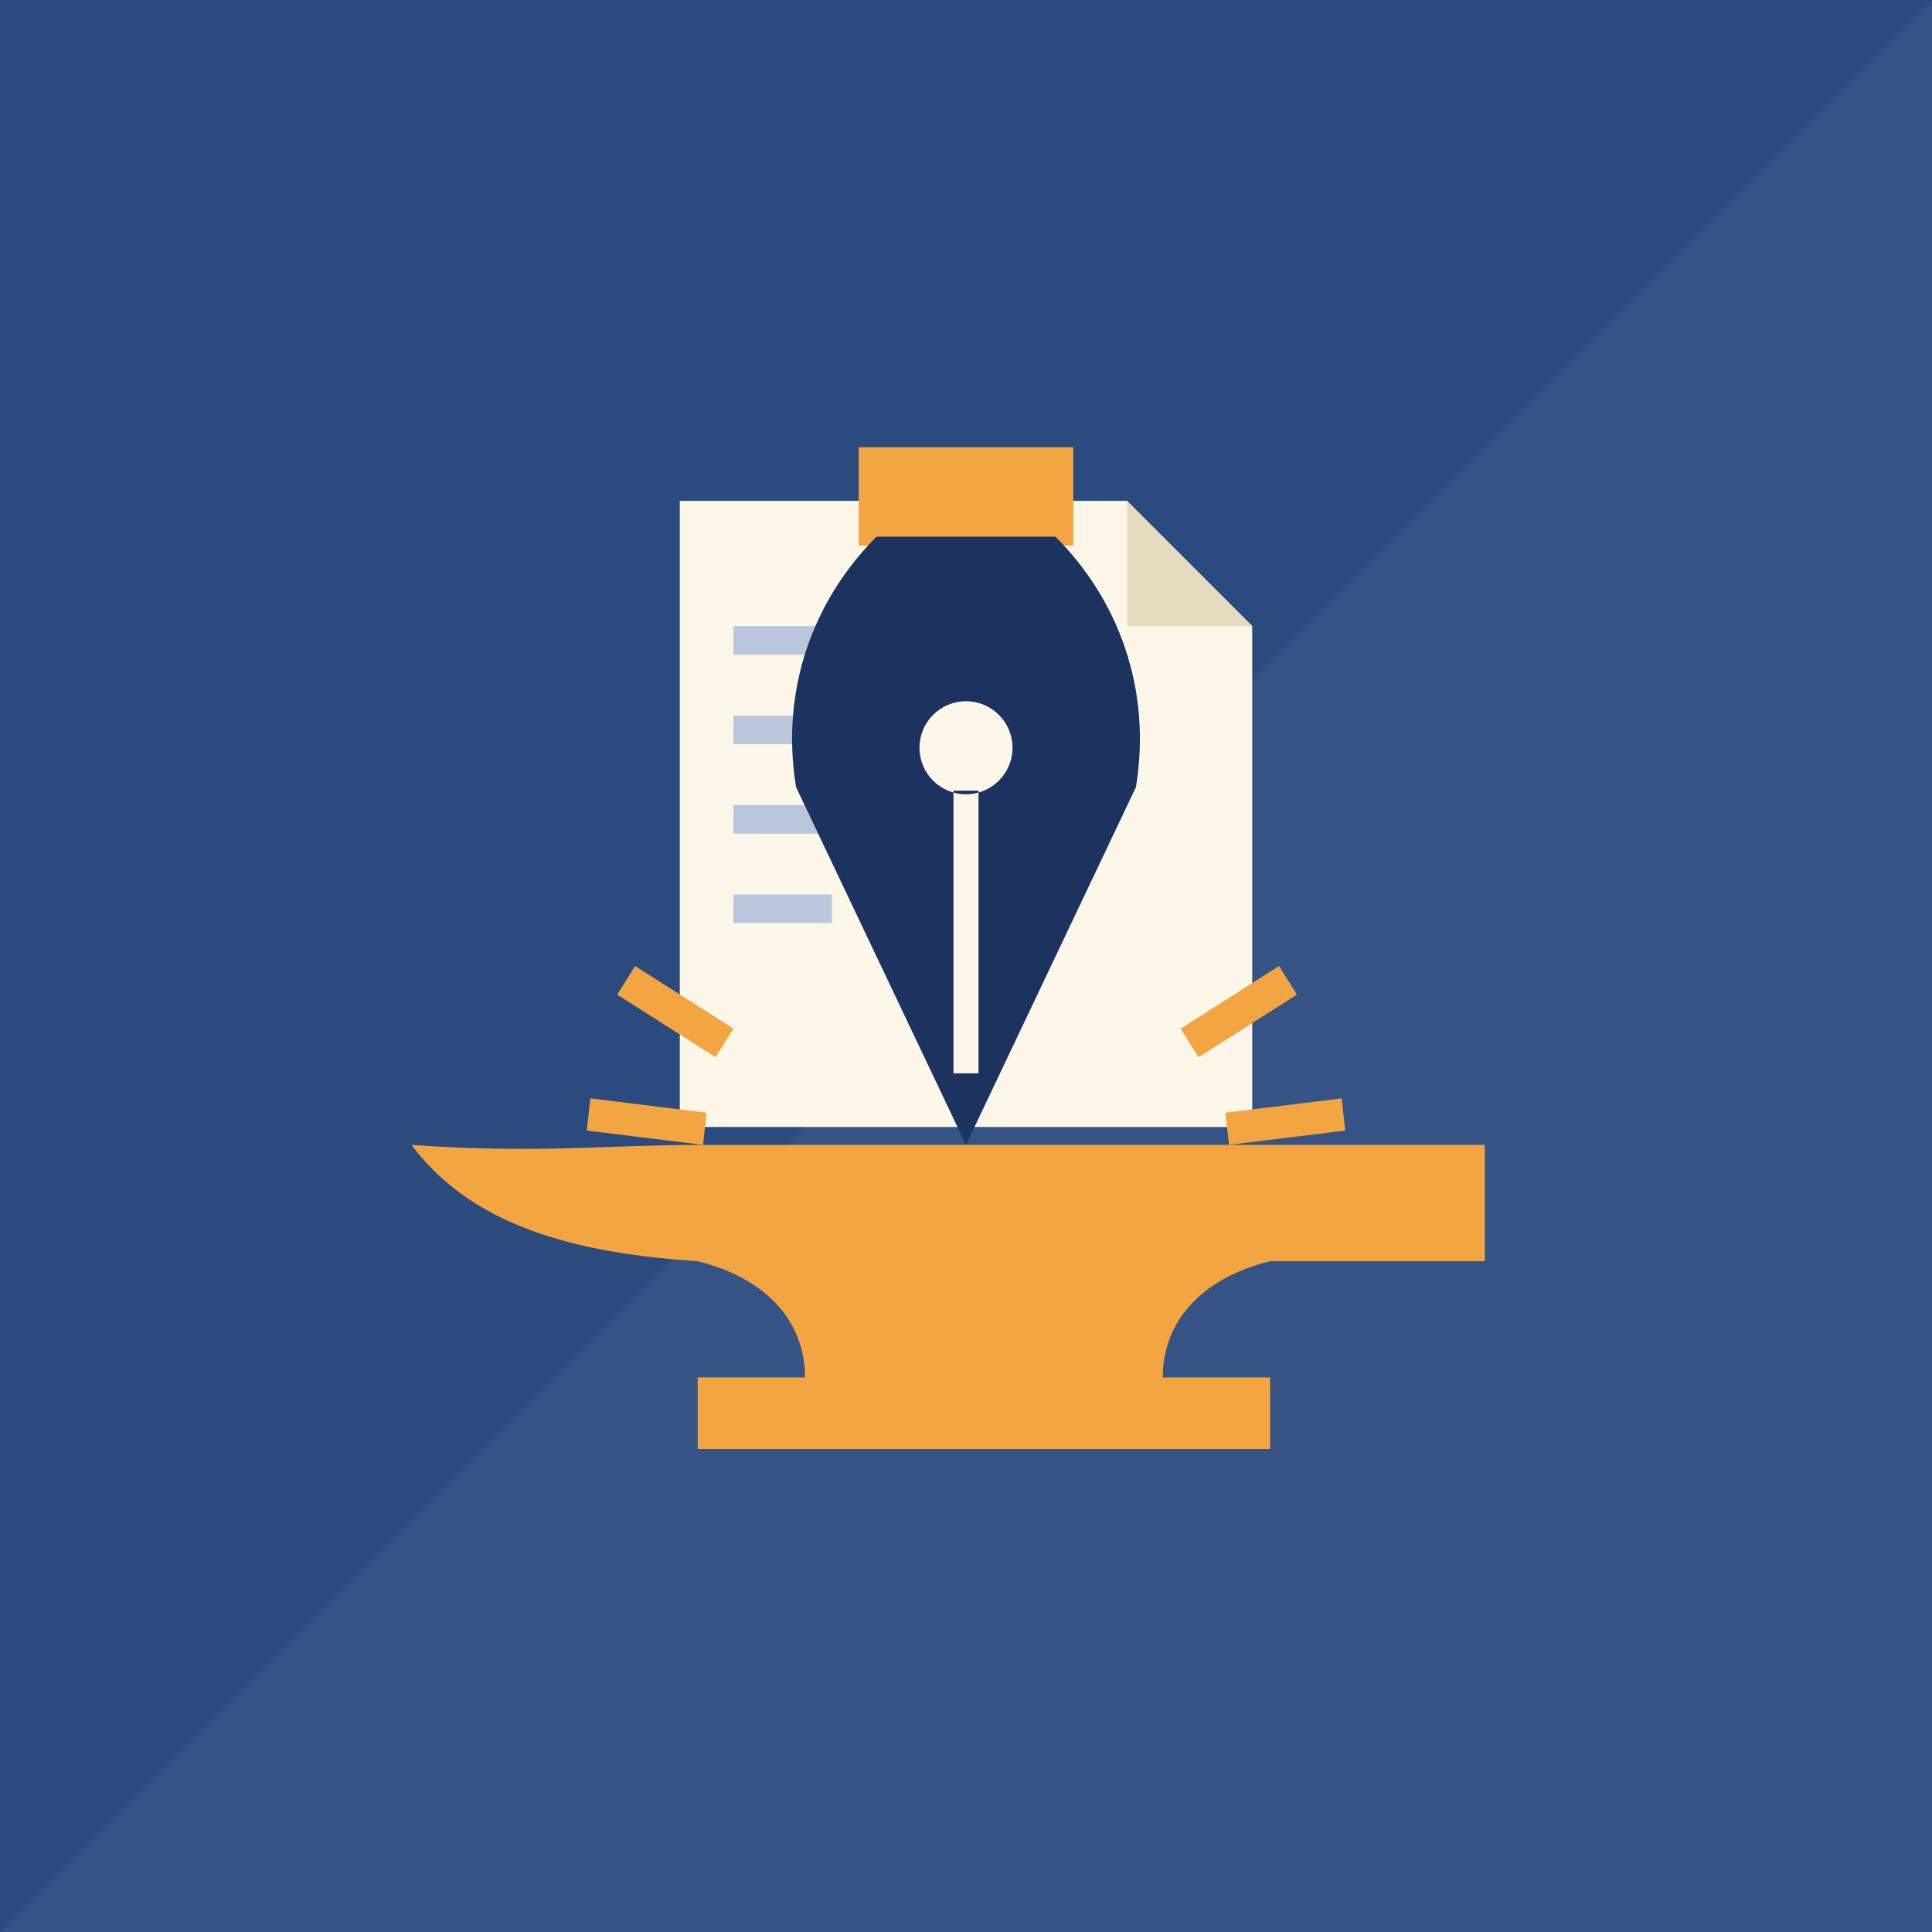
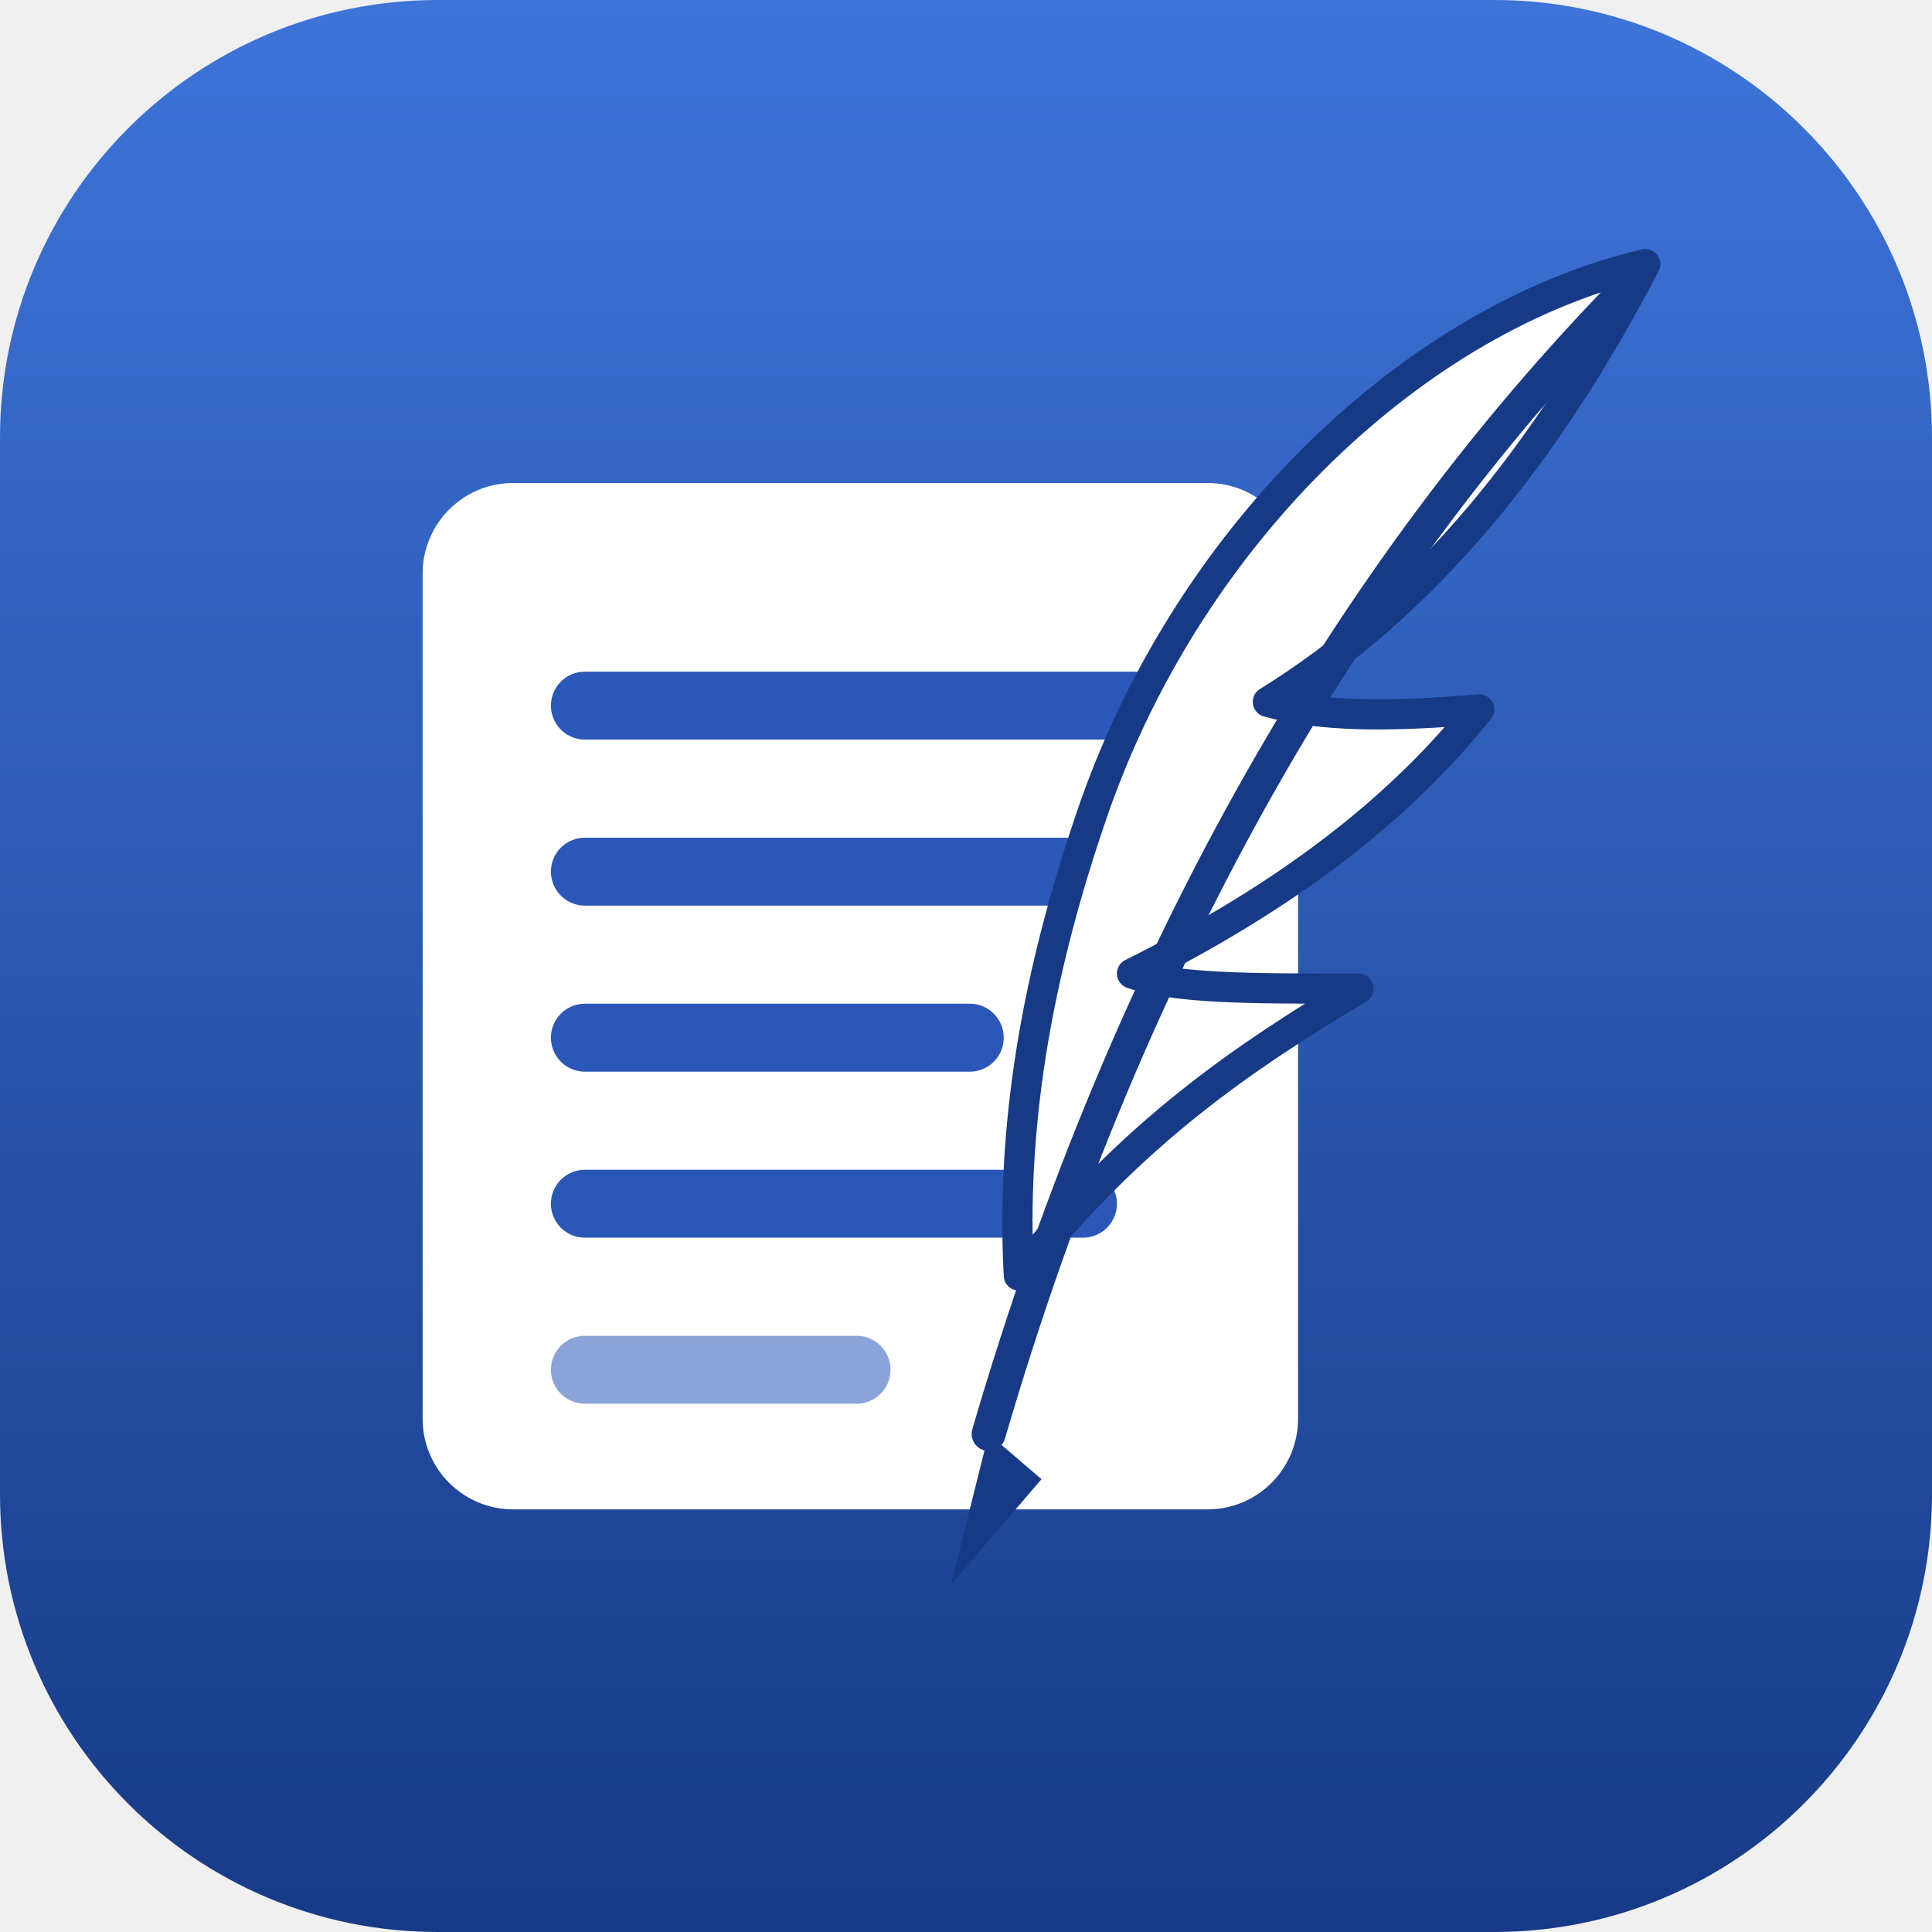
- <svg xmlns="http://www.w3.org/2000/svg" width="1024" height="1024" viewBox="0 0 108 108">
+ <svg xmlns="http://www.w3.org/2000/svg" viewBox="0 0 512 512" width="512" height="512">
+   <defs>
+     <linearGradient id="gquillpen" x1="0" y1="0" x2="0" y2="1">
+       <stop offset="0" stop-color="#3E74D9" />
+       <stop offset="1" stop-color="#173A86" />
+     </linearGradient>
+   </defs>
+   <rect width="512" height="512" rx="116" fill="url(#gquillpen)" />
+   <rect x="112" y="128" width="232" height="272" rx="24" fill="#fff" />
+   <g fill="#2A57B8">
+     <rect x="146" y="178" width="164" height="18" rx="9" />
+     <rect x="146" y="222" width="164" height="18" rx="9" />
+     <rect x="146" y="266" width="120" height="18" rx="9" />
+     <rect x="146" y="310" width="150" height="18" rx="9" />
+     <rect x="146" y="354" width="90" height="18" rx="9" opacity=".55" />
+   </g>
  <g>
-     <path d="M0,0 L108,0 L108,108 L0,108 Z" fill="#2B4A7E" />
-     <path d="M0,108 L108,0 L108,108 Z" fill="#FFFFFF" fill-opacity="0.05" />
-     <path d="M38,28 L63,28 L70,35 L70,63 L38,63 Z" fill="#FDF7EA" />
-     <path d="M63,28 L63,35 L70,35 Z" fill="#E8DCC0" />
-     <path d="M41,35 L49,35 L49,36.6 L41,36.6 Z M41,40 L47,40 L47,41.6 L41,41.6 Z M41,45 L46,45 L46,46.6 L41,46.6 Z M41,50 L46.5,50 L46.5,51.6 L41,51.6 Z" fill="#B9C6DC" />
-     <path d="M48,25 L60,25 L60,30.5 L48,30.5 Z" fill="#F2A541" />
-     <path d="M54,64 L44.5,44 C43.6,38.5 45.5,33.5 49,30 L59,30 C62.5,33.5 64.4,38.5 63.5,44 Z M54,39.2 A2.6,2.6 0 1,0 54,44.4 A2.6,2.6 0 1,0 54,39.2 Z M53.3,44.2 L54.7,44.2 L54.7,60 L53.3,60 Z" fill="#1C3360" fill-rule="evenodd" />
-     <path d="M23,64 C30,64.5 34,64 39,64 L83,64 L83,70.5 L71,70.5 C67,71.5 65,74 65,77 L71,77 L71,81 L39,81 L39,77 L45,77 C45,74 43,71.5 39,70.5 C31,70 26,68 23,64 Z" fill="#F2A541" />
-     <path d="M66,57.5 L71.5,54 L72.5,55.6 L67,59.1 Z M41,57.5 L35.5,54 L34.5,55.6 L40,59.1 Z M68.5,62.2 L75,61.4 L75.2,63.2 L68.7,64 Z M39.5,62.2 L33,61.4 L32.8,63.2 L39.3,64 Z" fill="#F2A541" />
+     <path d="M436 70 C 376 84 316 140 290 214 C 274 260 268 300 270 338 C 300 300 330 280 360 262 C 330 262 312 262 300 258 C 336 240 368 218 392 188 C 368 190 350 190 336 186 C 378 160 410 120 436 70 Z" fill="#fff" stroke="#173A86" stroke-width="8" stroke-linejoin="round" />
+     <path d="M430 78 C 360 150 300 250 262 380" fill="none" stroke="#173A86" stroke-width="9" stroke-linecap="round" />
+     <path d="M262 380 L252 420 L276 392 Z" fill="#173A86" />
  </g>
</svg>
